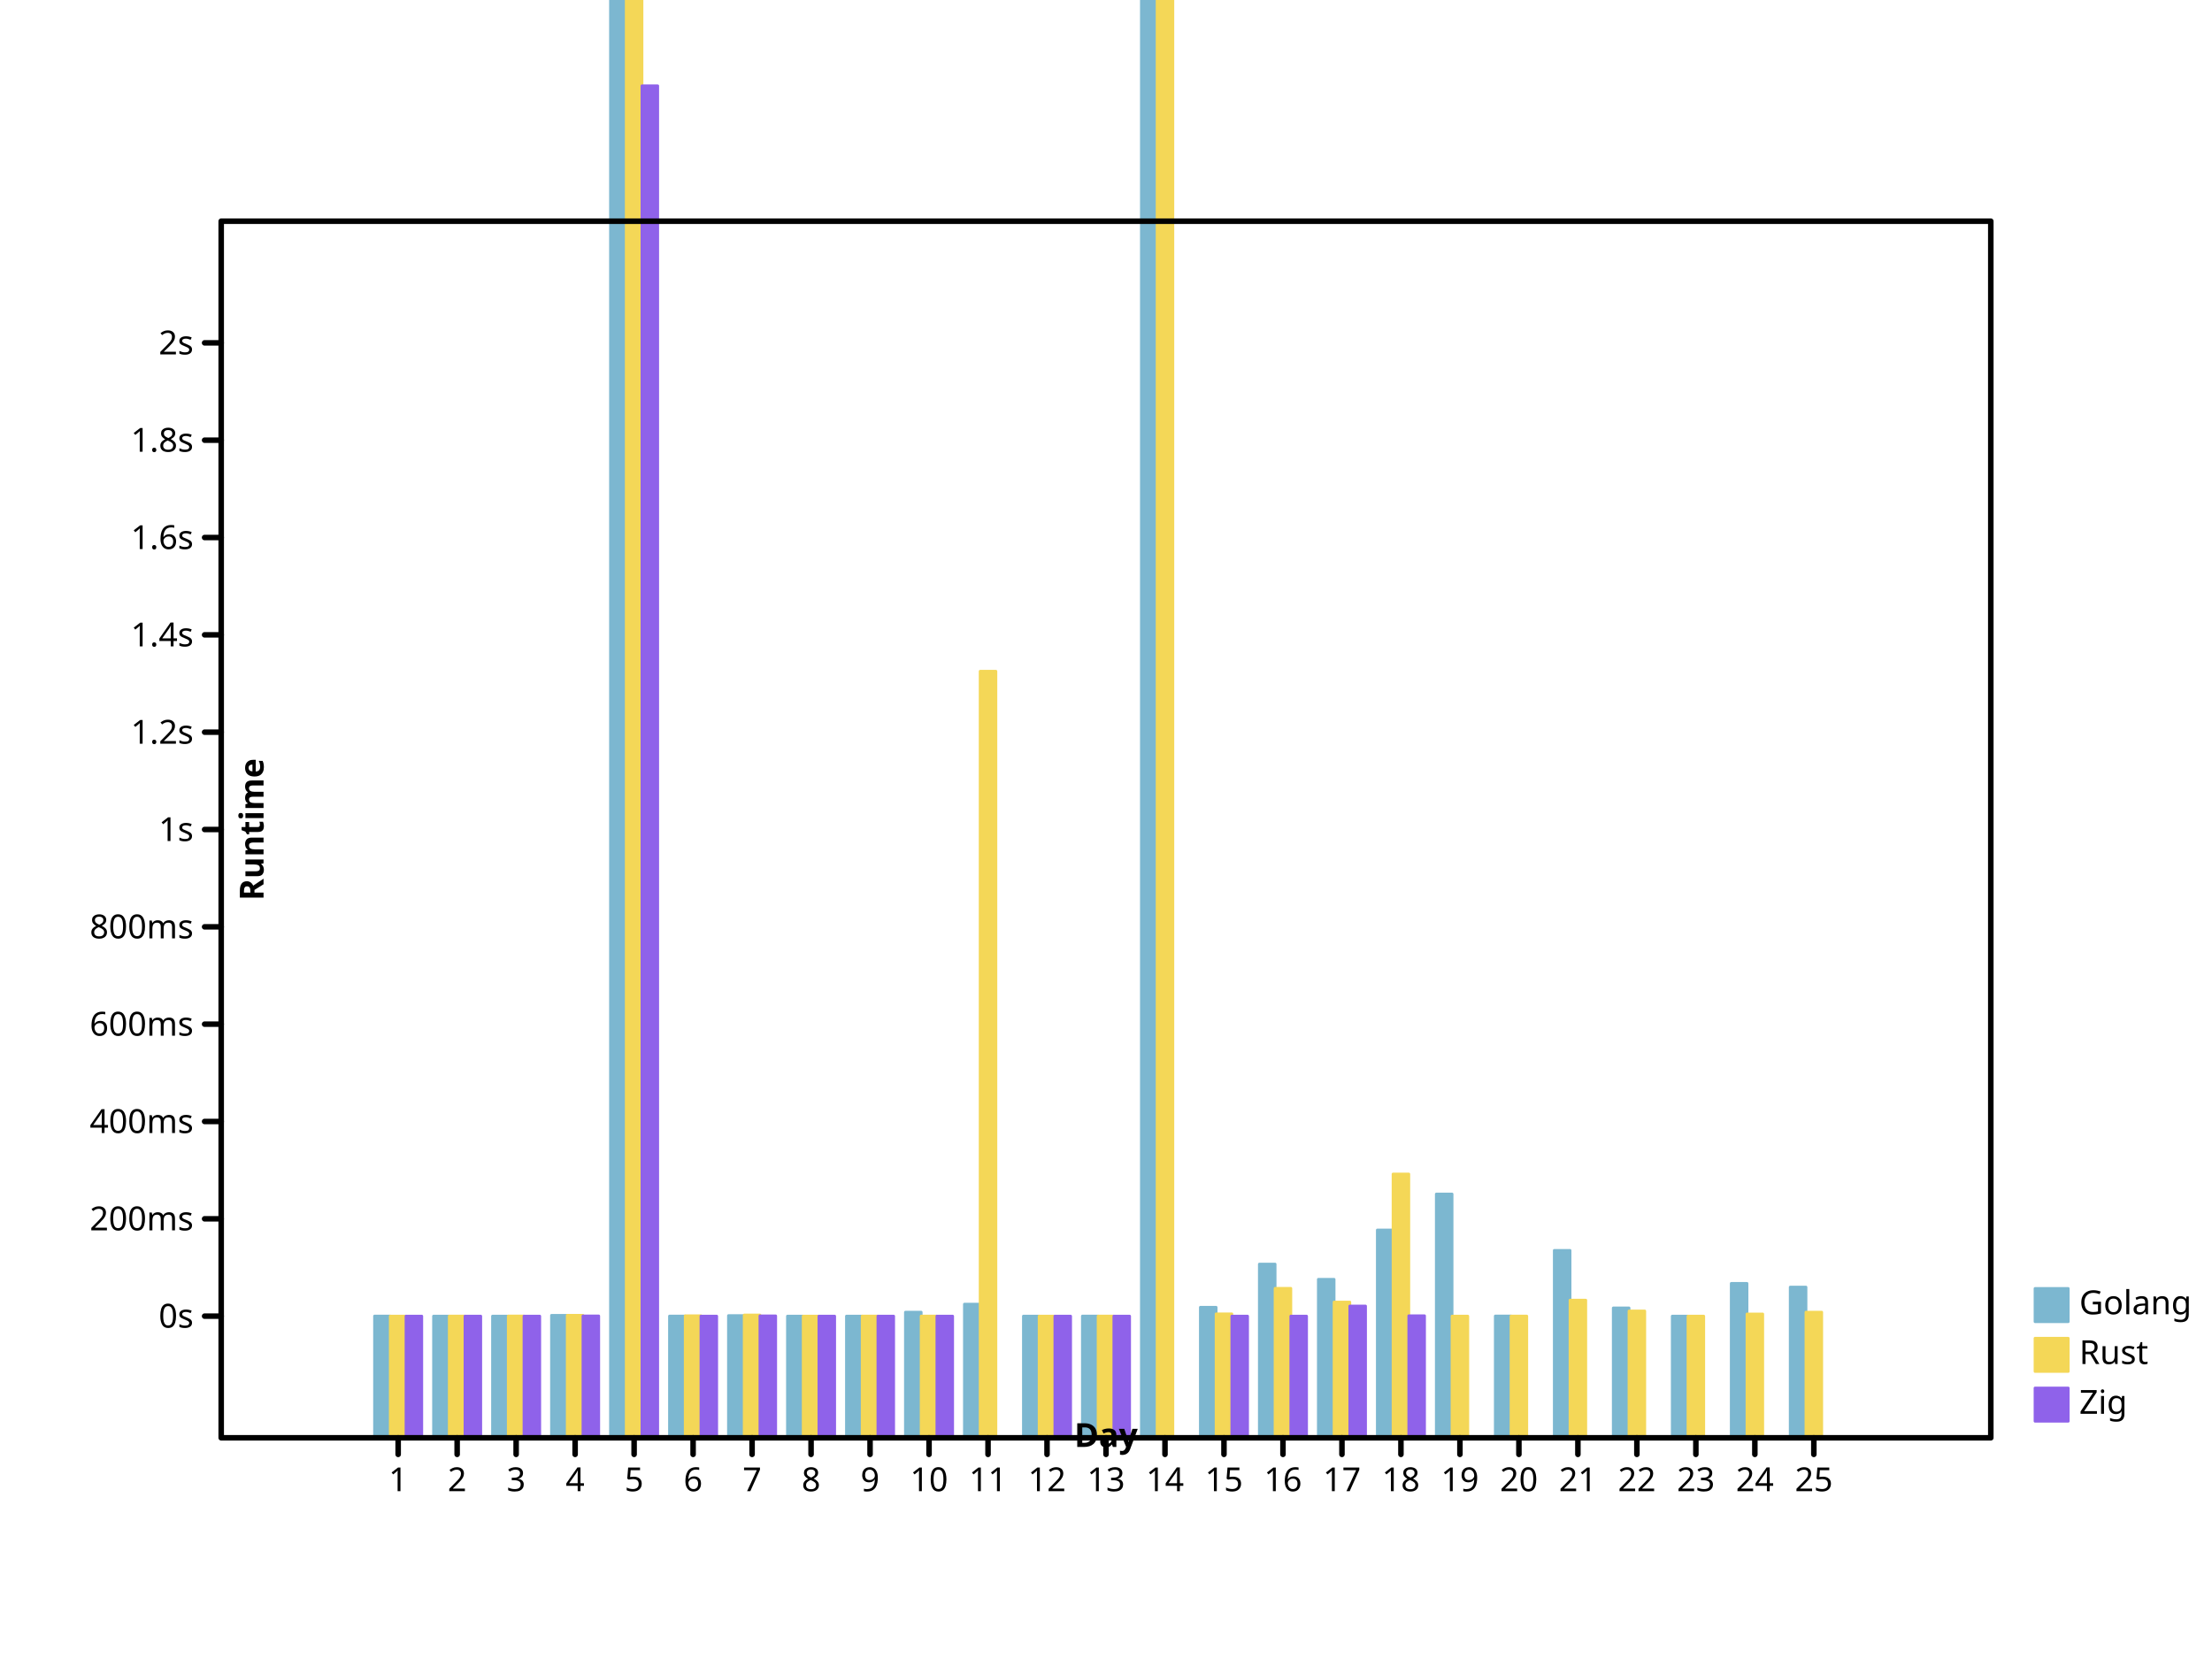
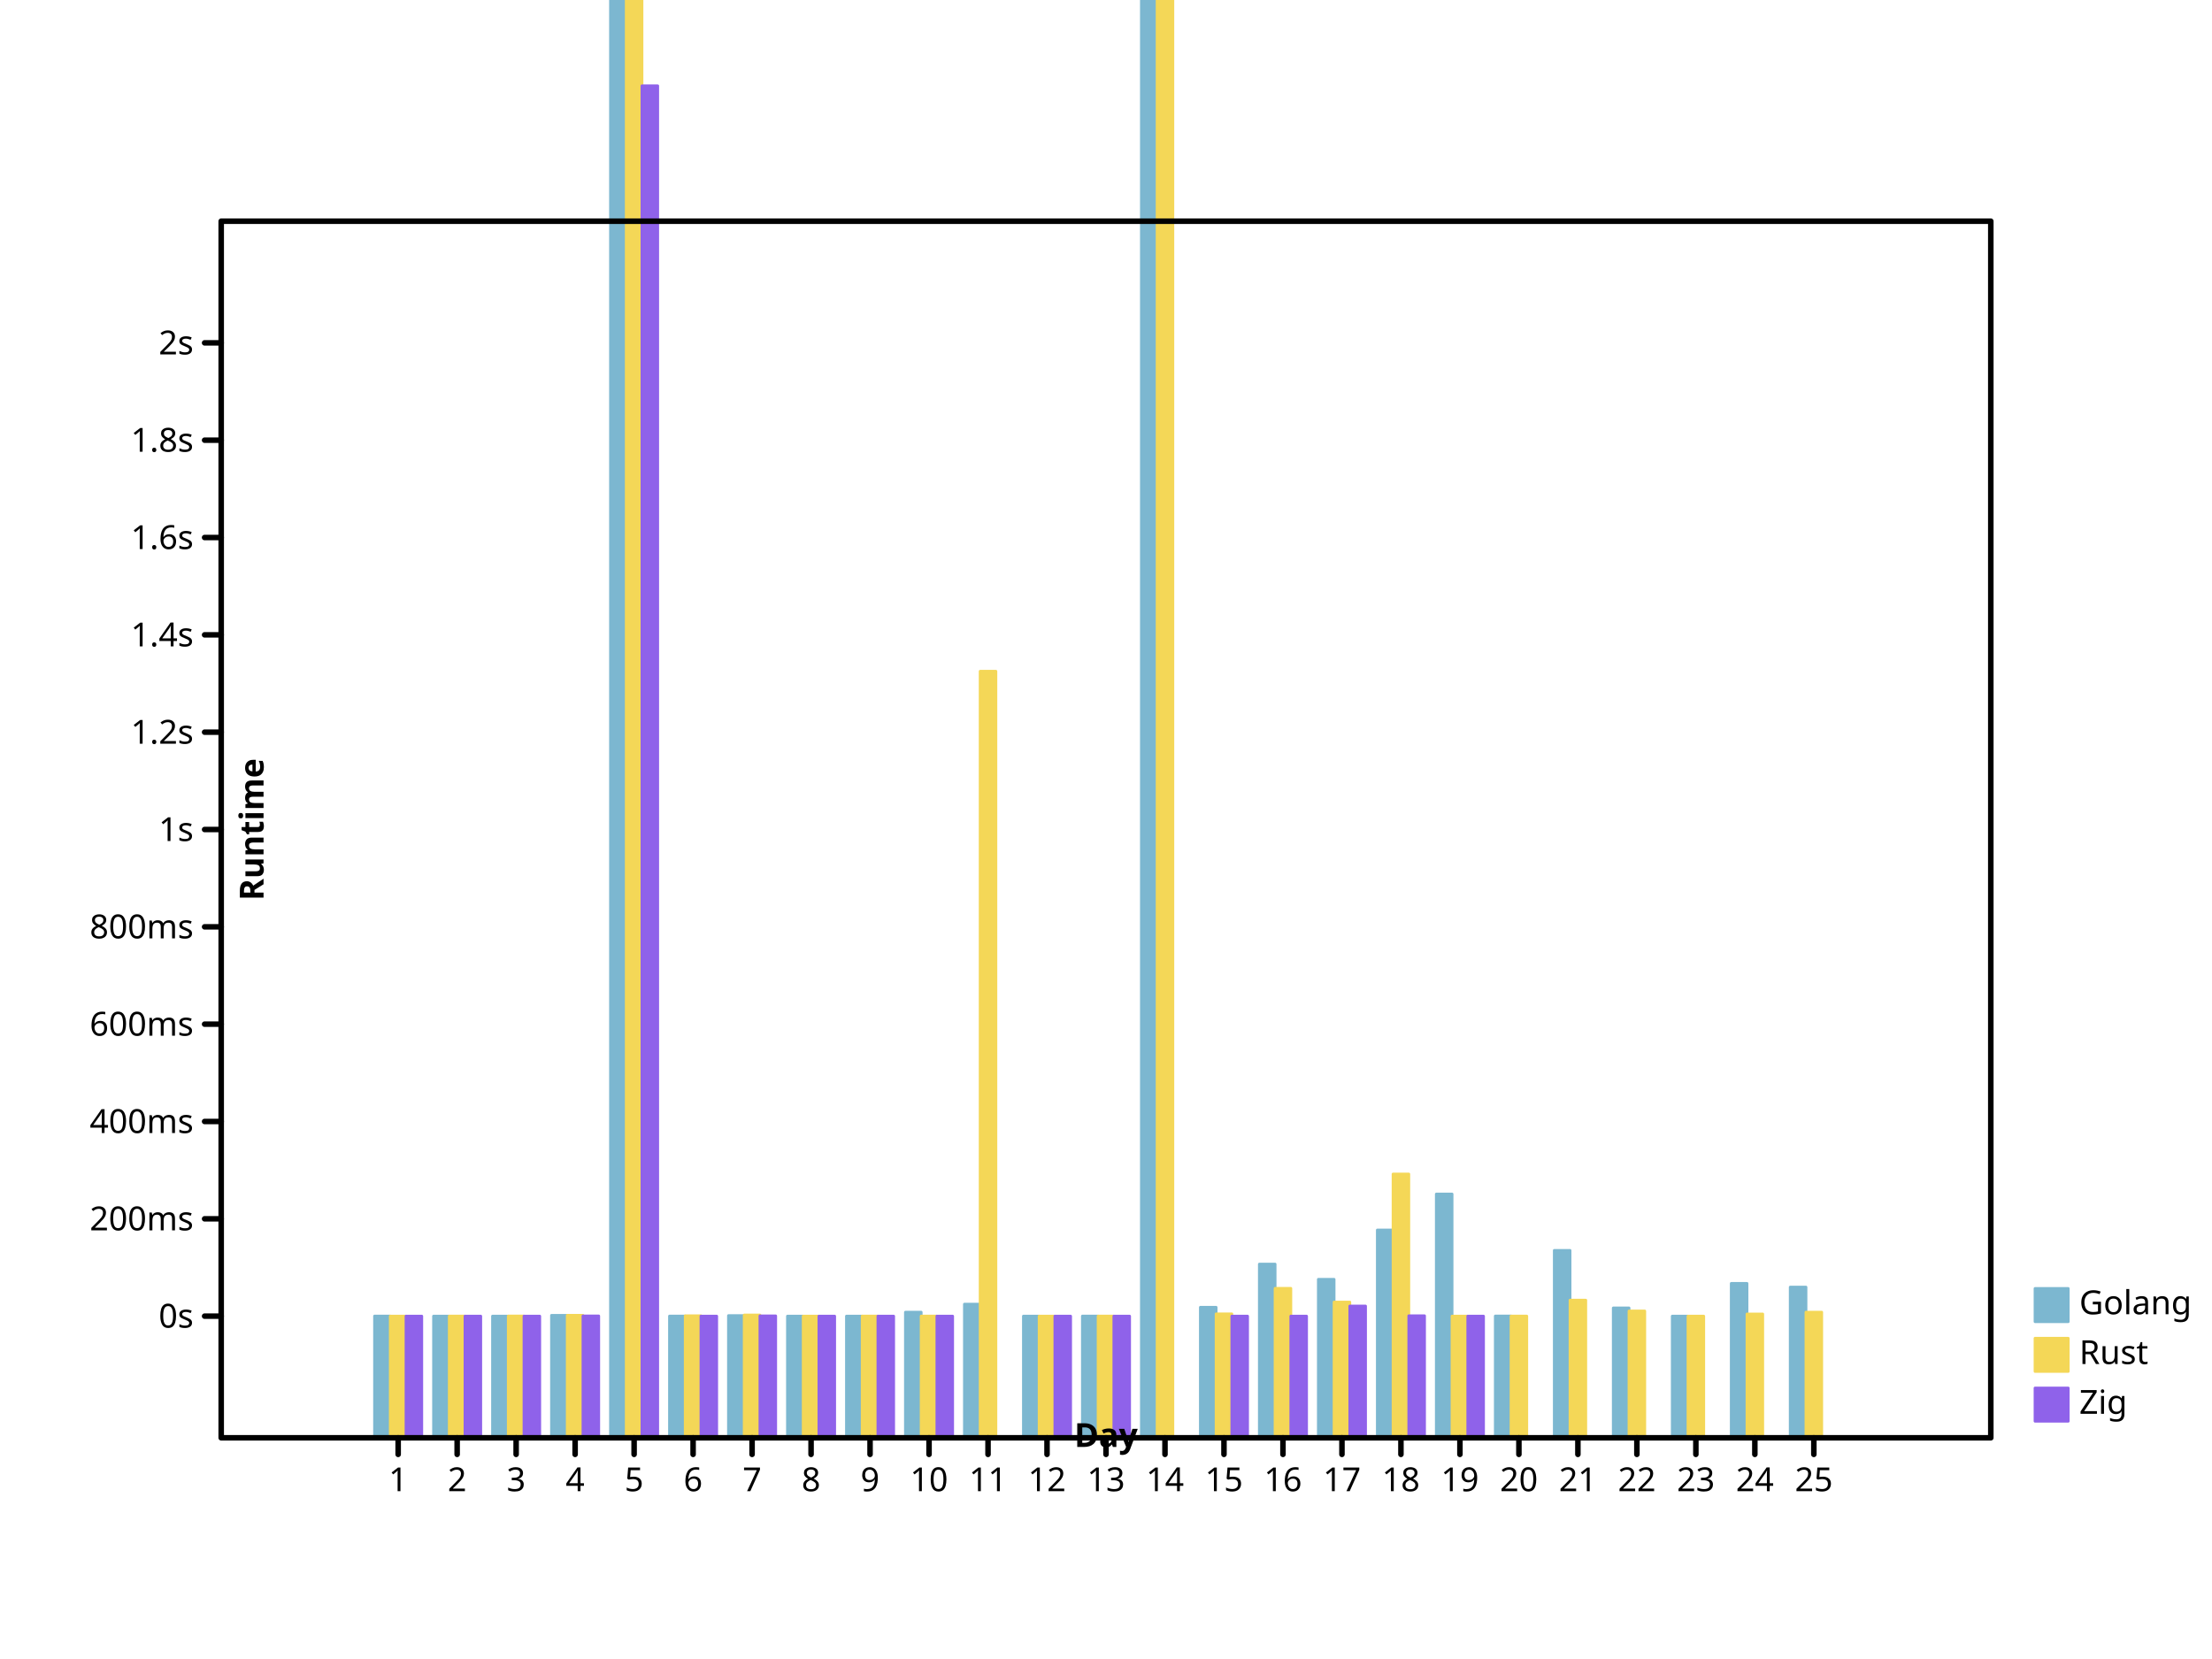
- <svg xmlns="http://www.w3.org/2000/svg" height="600" viewbox="0 0 800 600" preserveAspectRatio="xMidYMid meet" width="800">
+ <svg xmlns="http://www.w3.org/2000/svg" viewbox="0 0 800 600" preserveAspectRatio="xMidYMid meet" width="800" height="600">
  <defs>
    <marker markerUnits="userSpaceOnUse" markerWidth="2%" markerHeight="2%" id="circle" viewBox="0 0 10 10 " refX="5" refY="5">
-       <circle r="3" fill="none" stroke="black" cx="5" cy="5" />
+       <circle stroke="black" cx="5" cy="5" r="3" fill="none" />
    </marker>
    <marker markerWidth="2%" markerHeight="2%" id="filled-circle" viewBox="0 0 10 10 " refX="5" refY="5" markerUnits="userSpaceOnUse">
      <circle cy="5" r="3" fill="black" stroke="none" cx="5" />
    </marker>
    <marker refY="5" markerUnits="userSpaceOnUse" markerWidth="2%" markerHeight="2%" id="square" viewBox="0 0 10 10 " refX="5">
-       <rect stroke="black" x="2" y="2" width="6" height="6" fill="none" />
+       <rect height="6" fill="none" stroke="black" x="2" y="2" width="6" />
    </marker>
-     <marker viewBox="0 0 10 10 " refX="5" refY="5" markerUnits="userSpaceOnUse" markerWidth="2%" markerHeight="2%" id="filled-square">
-       <rect x="2" y="2" width="6" height="6" fill="black" stroke="none" />
+     <marker refY="5" markerUnits="userSpaceOnUse" markerWidth="2%" markerHeight="2%" id="filled-square" viewBox="0 0 10 10 " refX="5">
+       <rect fill="black" stroke="none" x="2" y="2" width="6" height="6" />
    </marker>
  </defs>
-   <g stroke-width="1px" stroke-linecap="round" stroke-linejoin="round" transform="translate(80 520 )scale(1 -1 )" fill="hsl(198, 47%, 65%)" stroke="hsl(198, 47%, 65%)">
-     <rect width="5.688889e+00" height="4.402957e+01" vector-effect="non-scaling-stroke" x="5.546667e+01" y="0" />
-     <rect y="0" width="5.688889e+00" height="4.400140e+01" vector-effect="non-scaling-stroke" x="7.680000e+01" />
-     <rect height="4.401096e+01" vector-effect="non-scaling-stroke" x="9.813333e+01" y="0" width="5.688889e+00" />
-     <rect y="0" width="5.688889e+00" height="4.428485e+01" vector-effect="non-scaling-stroke" x="1.194667e+02" />
-     <rect height="7.133341e+02" vector-effect="non-scaling-stroke" x="1.408000e+02" y="0" width="5.688889e+00" />
-     <rect y="0" width="5.688889e+00" height="4.402000e+01" vector-effect="non-scaling-stroke" x="1.621333e+02" />
-     <rect height="4.419334e+01" vector-effect="non-scaling-stroke" x="1.834667e+02" y="0" width="5.688889e+00" />
-     <rect height="4.400065e+01" vector-effect="non-scaling-stroke" x="2.048000e+02" y="0" width="5.688889e+00" />
-     <rect vector-effect="non-scaling-stroke" x="2.261333e+02" y="0" width="5.688889e+00" height="4.400138e+01" />
-     <rect vector-effect="non-scaling-stroke" x="2.474667e+02" y="0" width="5.688889e+00" height="4.542853e+01" />
-     <rect x="2.688000e+02" y="0" width="5.688889e+00" height="4.833755e+01" vector-effect="non-scaling-stroke" />
+   <g transform="translate(80 520 )scale(1 -1 )" fill="hsl(198, 47%, 65%)" stroke="hsl(198, 47%, 65%)" stroke-width="1px" stroke-linecap="round" stroke-linejoin="round">
+     <rect vector-effect="non-scaling-stroke" x="5.546667e+01" y="0" width="5.688889e+00" height="4.402957e+01" />
+     <rect vector-effect="non-scaling-stroke" x="7.680000e+01" y="0" width="5.688889e+00" height="4.400140e+01" />
+     <rect width="5.688889e+00" height="4.401096e+01" vector-effect="non-scaling-stroke" x="9.813333e+01" y="0" />
+     <rect x="1.194667e+02" y="0" width="5.688889e+00" height="4.428485e+01" vector-effect="non-scaling-stroke" />
+     <rect width="5.688889e+00" height="7.133341e+02" vector-effect="non-scaling-stroke" x="1.408000e+02" y="0" />
+     <rect width="5.688889e+00" height="4.402000e+01" vector-effect="non-scaling-stroke" x="1.621333e+02" y="0" />
+     <rect width="5.688889e+00" height="4.419334e+01" vector-effect="non-scaling-stroke" x="1.834667e+02" y="0" />
+     <rect width="5.688889e+00" height="4.400065e+01" vector-effect="non-scaling-stroke" x="2.048000e+02" y="0" />
+     <rect y="0" width="5.688889e+00" height="4.400138e+01" vector-effect="non-scaling-stroke" x="2.261333e+02" />
+     <rect height="4.542853e+01" vector-effect="non-scaling-stroke" x="2.474667e+02" y="0" width="5.688889e+00" />
+     <rect vector-effect="non-scaling-stroke" x="2.688000e+02" y="0" width="5.688889e+00" height="4.833755e+01" />
    <rect y="0" width="5.688889e+00" height="4.400083e+01" vector-effect="non-scaling-stroke" x="2.901333e+02" />
-     <rect height="4.402367e+01" vector-effect="non-scaling-stroke" x="3.114667e+02" y="0" width="5.688889e+00" />
+     <rect width="5.688889e+00" height="4.402367e+01" vector-effect="non-scaling-stroke" x="3.114667e+02" y="0" />
    <rect y="0" width="5.688889e+00" height="1.657137e+03" vector-effect="non-scaling-stroke" x="3.328000e+02" />
    <rect width="5.688889e+00" height="4.720032e+01" vector-effect="non-scaling-stroke" x="3.541333e+02" y="0" />
-     <rect x="3.754667e+02" y="0" width="5.688889e+00" height="6.281465e+01" vector-effect="non-scaling-stroke" />
-     <rect height="5.731565e+01" vector-effect="non-scaling-stroke" x="3.968000e+02" y="0" width="5.688889e+00" />
-     <rect y="0" width="5.688889e+00" height="7.514564e+01" vector-effect="non-scaling-stroke" x="4.181333e+02" />
-     <rect x="4.394667e+02" y="0" width="5.688889e+00" height="8.816171e+01" vector-effect="non-scaling-stroke" />
-     <rect y="0" width="5.688889e+00" height="4.404857e+01" vector-effect="non-scaling-stroke" x="4.608000e+02" />
+     <rect height="6.281465e+01" vector-effect="non-scaling-stroke" x="3.754667e+02" y="0" width="5.688889e+00" />
+     <rect vector-effect="non-scaling-stroke" x="3.968000e+02" y="0" width="5.688889e+00" height="5.731565e+01" />
+     <rect vector-effect="non-scaling-stroke" x="4.181333e+02" y="0" width="5.688889e+00" height="7.514564e+01" />
+     <rect width="5.688889e+00" height="8.816171e+01" vector-effect="non-scaling-stroke" x="4.394667e+02" y="0" />
+     <rect vector-effect="non-scaling-stroke" x="4.608000e+02" y="0" width="5.688889e+00" height="4.404857e+01" />
    <rect vector-effect="non-scaling-stroke" x="4.821333e+02" y="0" width="5.688889e+00" height="6.777525e+01" />
-     <rect x="5.034667e+02" y="0" width="5.688889e+00" height="4.696701e+01" vector-effect="non-scaling-stroke" />
-     <rect vector-effect="non-scaling-stroke" x="5.248000e+02" y="0" width="5.688889e+00" height="4.400226e+01" />
-     <rect y="0" width="5.688889e+00" height="5.583318e+01" vector-effect="non-scaling-stroke" x="5.461333e+02" />
-     <rect y="0" width="5.688889e+00" height="5.449669e+01" vector-effect="non-scaling-stroke" x="5.674667e+02" />
+     <rect width="5.688889e+00" height="4.696701e+01" vector-effect="non-scaling-stroke" x="5.034667e+02" y="0" />
+     <rect height="4.400226e+01" vector-effect="non-scaling-stroke" x="5.248000e+02" y="0" width="5.688889e+00" />
+     <rect width="5.688889e+00" height="5.583318e+01" vector-effect="non-scaling-stroke" x="5.461333e+02" y="0" />
+     <rect x="5.674667e+02" y="0" width="5.688889e+00" height="5.449669e+01" vector-effect="non-scaling-stroke" />
  </g>
-   <g transform="translate(80 520 )scale(1 -1 )" fill="hsl(49, 88%, 65%)" stroke="hsl(49, 88%, 65%)" stroke-width="1px" stroke-linecap="round" stroke-linejoin="round">
-     <rect x="6.115556e+01" y="0" width="5.688889e+00" height="4.400707e+01" vector-effect="non-scaling-stroke" />
-     <rect vector-effect="non-scaling-stroke" x="8.248889e+01" y="0" width="5.688889e+00" height="4.401265e+01" />
-     <rect y="0" width="5.688889e+00" height="4.403497e+01" vector-effect="non-scaling-stroke" x="1.038222e+02" />
-     <rect height="4.429498e+01" vector-effect="non-scaling-stroke" x="1.251556e+02" y="0" width="5.688889e+00" />
-     <rect y="0" width="5.688889e+00" height="1.168683e+03" vector-effect="non-scaling-stroke" x="1.464889e+02" />
-     <rect height="4.413021e+01" vector-effect="non-scaling-stroke" x="1.678222e+02" y="0" width="5.688889e+00" />
-     <rect y="0" width="5.688889e+00" height="4.439883e+01" vector-effect="non-scaling-stroke" x="1.891556e+02" />
-     <rect x="2.104889e+02" y="0" width="5.688889e+00" height="4.400174e+01" vector-effect="non-scaling-stroke" />
-     <rect width="5.688889e+00" height="4.402506e+01" vector-effect="non-scaling-stroke" x="2.318222e+02" y="0" />
-     <rect width="5.688889e+00" height="4.402301e+01" vector-effect="non-scaling-stroke" x="2.531556e+02" y="0" />
-     <rect height="2.772293e+02" vector-effect="non-scaling-stroke" x="2.744889e+02" y="0" width="5.688889e+00" />
-     <rect height="4.400036e+01" vector-effect="non-scaling-stroke" x="2.958222e+02" y="0" width="5.688889e+00" />
-     <rect height="4.401793e+01" vector-effect="non-scaling-stroke" x="3.171556e+02" y="0" width="5.688889e+00" />
-     <rect vector-effect="non-scaling-stroke" x="3.384889e+02" y="0" width="5.688889e+00" height="1.050237e+03" />
+   <g stroke-width="1px" stroke-linecap="round" stroke-linejoin="round" transform="translate(80 520 )scale(1 -1 )" fill="hsl(49, 88%, 65%)" stroke="hsl(49, 88%, 65%)">
+     <rect height="4.400707e+01" vector-effect="non-scaling-stroke" x="6.115556e+01" y="0" width="5.688889e+00" />
+     <rect width="5.688889e+00" height="4.401265e+01" vector-effect="non-scaling-stroke" x="8.248889e+01" y="0" />
+     <rect width="5.688889e+00" height="4.403497e+01" vector-effect="non-scaling-stroke" x="1.038222e+02" y="0" />
+     <rect vector-effect="non-scaling-stroke" x="1.251556e+02" y="0" width="5.688889e+00" height="4.429498e+01" />
+     <rect height="1.168683e+03" vector-effect="non-scaling-stroke" x="1.464889e+02" y="0" width="5.688889e+00" />
+     <rect x="1.678222e+02" y="0" width="5.688889e+00" height="4.413021e+01" vector-effect="non-scaling-stroke" />
+     <rect height="4.439883e+01" vector-effect="non-scaling-stroke" x="1.891556e+02" y="0" width="5.688889e+00" />
+     <rect height="4.400174e+01" vector-effect="non-scaling-stroke" x="2.104889e+02" y="0" width="5.688889e+00" />
+     <rect y="0" width="5.688889e+00" height="4.402506e+01" vector-effect="non-scaling-stroke" x="2.318222e+02" />
+     <rect height="4.402301e+01" vector-effect="non-scaling-stroke" x="2.531556e+02" y="0" width="5.688889e+00" />
+     <rect vector-effect="non-scaling-stroke" x="2.744889e+02" y="0" width="5.688889e+00" height="2.772293e+02" />
+     <rect x="2.958222e+02" y="0" width="5.688889e+00" height="4.400036e+01" vector-effect="non-scaling-stroke" />
+     <rect y="0" width="5.688889e+00" height="4.401793e+01" vector-effect="non-scaling-stroke" x="3.171556e+02" />
+     <rect height="1.050237e+03" vector-effect="non-scaling-stroke" x="3.384889e+02" y="0" width="5.688889e+00" />
    <rect vector-effect="non-scaling-stroke" x="3.598222e+02" y="0" width="5.688889e+00" height="4.481310e+01" />
    <rect height="5.404956e+01" vector-effect="non-scaling-stroke" x="3.811556e+02" y="0" width="5.688889e+00" />
-     <rect vector-effect="non-scaling-stroke" x="4.024889e+02" y="0" width="5.688889e+00" height="4.907837e+01" />
-     <rect vector-effect="non-scaling-stroke" x="4.238222e+02" y="0" width="5.688889e+00" height="9.539654e+01" />
-     <rect x="4.451556e+02" y="0" width="5.688889e+00" height="4.400001e+01" vector-effect="non-scaling-stroke" />
-     <rect x="4.664889e+02" y="0" width="5.688889e+00" height="4.401479e+01" vector-effect="non-scaling-stroke" />
+     <rect width="5.688889e+00" height="4.907837e+01" vector-effect="non-scaling-stroke" x="4.024889e+02" y="0" />
+     <rect y="0" width="5.688889e+00" height="9.539654e+01" vector-effect="non-scaling-stroke" x="4.238222e+02" />
+     <rect vector-effect="non-scaling-stroke" x="4.451556e+02" y="0" width="5.688889e+00" height="4.400001e+01" />
+     <rect vector-effect="non-scaling-stroke" x="4.664889e+02" y="0" width="5.688889e+00" height="4.401479e+01" />
    <rect x="4.878222e+02" y="0" width="5.688889e+00" height="4.977735e+01" vector-effect="non-scaling-stroke" />
    <rect y="0" width="5.688889e+00" height="4.586154e+01" vector-effect="non-scaling-stroke" x="5.091556e+02" />
-     <rect x="5.304889e+02" y="0" width="5.688889e+00" height="4.400077e+01" vector-effect="non-scaling-stroke" />
-     <rect vector-effect="non-scaling-stroke" x="5.518222e+02" y="0" width="5.688889e+00" height="4.476924e+01" />
-     <rect height="4.544087e+01" vector-effect="non-scaling-stroke" x="5.731556e+02" y="0" width="5.688889e+00" />
+     <rect height="4.400077e+01" vector-effect="non-scaling-stroke" x="5.304889e+02" y="0" width="5.688889e+00" />
+     <rect width="5.688889e+00" height="4.476924e+01" vector-effect="non-scaling-stroke" x="5.518222e+02" y="0" />
+     <rect vector-effect="non-scaling-stroke" x="5.731556e+02" y="0" width="5.688889e+00" height="4.544087e+01" />
  </g>
  <g stroke-width="1px" stroke-linecap="round" stroke-linejoin="round" transform="translate(80 520 )scale(1 -1 )" fill="hsl(260, 76%, 65%)" stroke="hsl(260, 76%, 65%)">
-     <rect x="6.684444e+01" y="0" width="5.688889e+00" height="4.400408e+01" vector-effect="non-scaling-stroke" />
-     <rect vector-effect="non-scaling-stroke" x="8.817778e+01" y="0" width="5.688889e+00" height="4.400168e+01" />
-     <rect width="5.688889e+00" height="4.400320e+01" vector-effect="non-scaling-stroke" x="1.095111e+02" y="0" />
-     <rect y="0" width="5.688889e+00" height="4.407313e+01" vector-effect="non-scaling-stroke" x="1.308444e+02" />
+     <rect height="4.400408e+01" vector-effect="non-scaling-stroke" x="6.684444e+01" y="0" width="5.688889e+00" />
+     <rect x="8.817778e+01" y="0" width="5.688889e+00" height="4.400168e+01" vector-effect="non-scaling-stroke" />
+     <rect height="4.400320e+01" vector-effect="non-scaling-stroke" x="1.095111e+02" y="0" width="5.688889e+00" />
+     <rect vector-effect="non-scaling-stroke" x="1.308444e+02" y="0" width="5.688889e+00" height="4.407313e+01" />
    <rect vector-effect="non-scaling-stroke" x="1.521778e+02" y="0" width="5.688889e+00" height="4.889644e+02" />
-     <rect x="1.735111e+02" y="0" width="5.688889e+00" height="4.400070e+01" vector-effect="non-scaling-stroke" />
-     <rect width="5.688889e+00" height="4.409534e+01" vector-effect="non-scaling-stroke" x="1.948444e+02" y="0" />
-     <rect width="5.688889e+00" height="4.400058e+01" vector-effect="non-scaling-stroke" x="2.161778e+02" y="0" />
-     <rect vector-effect="non-scaling-stroke" x="2.375111e+02" y="0" width="5.688889e+00" height="4.400107e+01" />
-     <rect vector-effect="non-scaling-stroke" x="2.588444e+02" y="0" width="5.688889e+00" height="4.400138e+01" />
+     <rect width="5.688889e+00" height="4.400070e+01" vector-effect="non-scaling-stroke" x="1.735111e+02" y="0" />
+     <rect y="0" width="5.688889e+00" height="4.409534e+01" vector-effect="non-scaling-stroke" x="1.948444e+02" />
+     <rect vector-effect="non-scaling-stroke" x="2.161778e+02" y="0" width="5.688889e+00" height="4.400058e+01" />
+     <rect height="4.400107e+01" vector-effect="non-scaling-stroke" x="2.375111e+02" y="0" width="5.688889e+00" />
+     <rect width="5.688889e+00" height="4.400138e+01" vector-effect="non-scaling-stroke" x="2.588444e+02" y="0" />
    <rect height="4.400001e+01" vector-effect="non-scaling-stroke" x="3.015111e+02" y="0" width="5.688889e+00" />
-     <rect vector-effect="non-scaling-stroke" x="3.228444e+02" y="0" width="5.688889e+00" height="4.400161e+01" />
-     <rect x="3.655111e+02" y="0" width="5.688889e+00" height="4.400004e+01" vector-effect="non-scaling-stroke" />
+     <rect width="5.688889e+00" height="4.400161e+01" vector-effect="non-scaling-stroke" x="3.228444e+02" y="0" />
+     <rect width="5.688889e+00" height="4.400004e+01" vector-effect="non-scaling-stroke" x="3.655111e+02" y="0" />
    <rect width="5.688889e+00" height="4.400002e+01" vector-effect="non-scaling-stroke" x="3.868444e+02" y="0" />
-     <rect y="0" width="5.688889e+00" height="4.764725e+01" vector-effect="non-scaling-stroke" x="4.081778e+02" />
-     <rect y="0" width="5.688889e+00" height="4.412881e+01" vector-effect="non-scaling-stroke" x="4.295111e+02" />
+     <rect vector-effect="non-scaling-stroke" x="4.081778e+02" y="0" width="5.688889e+00" height="4.764725e+01" />
+     <rect height="4.412881e+01" vector-effect="non-scaling-stroke" x="4.295111e+02" y="0" width="5.688889e+00" />
+     <rect y="0" width="5.688889e+00" height="4.400000e+01" vector-effect="non-scaling-stroke" x="4.508444e+02" />
  </g>
-   <g text-anchor="start" stroke-width="1px" stroke-linecap="round" stroke-linejoin="round" fill="hsl(198, 47%, 65%)" font-family="sans-serif" font-size="12px" dominant-baseline="hanging" stroke="hsl(198, 47%, 65%)" font-style="normal" font-weight="normal">
-     <rect height="12" vector-effect="non-scaling-stroke" x="736" y="466" width="12" />
-     <g stroke="black" fill="black">
-       <text x="752" y="466" dominant-baseline="hanging" stroke="none" vector-effect="non-scaling-stroke">Golang</text>
+   <g fill="hsl(198, 47%, 65%)" stroke-linecap="round" stroke-linejoin="round" stroke-width="1px" font-style="normal" stroke="hsl(198, 47%, 65%)" font-family="sans-serif" font-weight="normal" font-size="12px" text-anchor="start" dominant-baseline="hanging">
+     <rect x="736" y="466" width="12" height="12" vector-effect="non-scaling-stroke" />
+     <g fill="black" stroke="black">
+       <text vector-effect="non-scaling-stroke" x="752" y="466" dominant-baseline="hanging" stroke="none">Golang</text>
    </g>
-     <g font-style="normal" fill="hsl(49, 88%, 65%)" stroke="hsl(49, 88%, 65%)" stroke-linecap="round" stroke-linejoin="round" font-weight="normal" dominant-baseline="hanging" stroke-width="1px" font-family="sans-serif" font-size="12px" text-anchor="start">
-       <rect width="12" height="12" vector-effect="non-scaling-stroke" x="736" y="484" />
+     <g text-anchor="start" font-family="sans-serif" stroke-linecap="round" stroke-linejoin="round" stroke-width="1px" font-style="normal" font-weight="normal" fill="hsl(49, 88%, 65%)" stroke="hsl(49, 88%, 65%)" dominant-baseline="hanging" font-size="12px">
+       <rect x="736" y="484" width="12" height="12" vector-effect="non-scaling-stroke" />
      <g fill="black" stroke="black">
-         <text x="752" y="484" dominant-baseline="hanging" stroke="none" vector-effect="non-scaling-stroke">Rust</text>
+         <text dominant-baseline="hanging" stroke="none" vector-effect="non-scaling-stroke" x="752" y="484">Rust</text>
      </g>
-       <g font-style="normal" fill="hsl(260, 76%, 65%)" stroke="hsl(260, 76%, 65%)" stroke-linecap="round" stroke-width="1px" stroke-linejoin="round" text-anchor="start" dominant-baseline="hanging" font-family="sans-serif" font-size="12px" font-weight="normal">
-         <rect width="12" height="12" vector-effect="non-scaling-stroke" x="736" y="502" />
+       <g font-size="12px" font-style="normal" text-anchor="start" dominant-baseline="hanging" font-family="sans-serif" font-weight="normal" stroke-width="1px" fill="hsl(260, 76%, 65%)" stroke="hsl(260, 76%, 65%)" stroke-linecap="round" stroke-linejoin="round">
+         <rect vector-effect="non-scaling-stroke" x="736" y="502" width="12" height="12" />
        <g fill="black" stroke="black">
-           <text stroke="none" vector-effect="non-scaling-stroke" x="752" y="502" dominant-baseline="hanging">Zig</text>
-           <g font-style="normal" font-weight="normal" text-anchor="start" font-size="12px" dominant-baseline="hanging" stroke-width="2px" font-family="sans-serif" fill="none" stroke-linecap="round" stroke-linejoin="round">
+           <text dominant-baseline="hanging" stroke="none" vector-effect="non-scaling-stroke" x="752" y="502">Zig</text>
+           <g font-style="normal" text-anchor="start" font-family="sans-serif" stroke-width="2px" stroke-linecap="round" font-weight="normal" font-size="12px" dominant-baseline="hanging" stroke-linejoin="round" fill="none">
            <rect vector-effect="non-scaling-stroke" x="80" y="80" width="640" height="440" />
          </g>
-           <g stroke="black" font-style="normal" stroke-width="2px" font-size="12px" text-anchor="start" transform="translate(80 520 )scale(1 -1 )" fill="none" stroke-linecap="round" stroke-linejoin="round" font-weight="normal" font-family="sans-serif" dominant-baseline="hanging">
+           <g font-family="sans-serif" stroke-width="2px" font-style="normal" dominant-baseline="hanging" font-weight="normal" fill="none" stroke-linecap="round" font-size="12px" text-anchor="start" transform="translate(80 520 )scale(1 -1 )" stroke="black" stroke-linejoin="round">
            <path vector-effect="non-scaling-stroke" d="M64,0 L64,-6 M8.533333e+01,0 L8.533333e+01,-6 M1.066667e+02,0 L1.066667e+02,-6 M128,0 L128,-6 M1.493333e+02,0 L1.493333e+02,-6 M1.706667e+02,0 L1.706667e+02,-6 M192,0 L192,-6 M2.133333e+02,0 L2.133333e+02,-6 M2.346667e+02,0 L2.346667e+02,-6 M256,0 L256,-6 M2.773333e+02,0 L2.773333e+02,-6 M2.986667e+02,0 L2.986667e+02,-6 M320,0 L320,-6 M3.413333e+02,0 L3.413333e+02,-6 M3.626667e+02,0 L3.626667e+02,-6 M384,0 L384,-6 M4.053333e+02,0 L4.053333e+02,-6 M4.266667e+02,0 L4.266667e+02,-6 M448,0 L448,-6 M4.693333e+02,0 L4.693333e+02,-6 M4.906667e+02,0 L4.906667e+02,-6 M512,0 L512,-6 M5.333333e+02,0 L5.333333e+02,-6 M5.546667e+02,0 L5.546667e+02,-6 M576,0 L576,-6 " />
          </g>
-           <g transform="translate(80 520 )scale(1 1 )" stroke-linejoin="round" font-weight="normal" font-family="sans-serif" font-size="12px" stroke-width="2px" text-anchor="middle" dominant-baseline="hanging" fill="black" stroke="black" stroke-linecap="round" font-style="normal">
+           <g stroke="black" font-family="sans-serif" font-style="normal" dominant-baseline="hanging" stroke-width="2px" font-size="12px" text-anchor="middle" stroke-linecap="round" stroke-linejoin="round" font-weight="normal" transform="translate(80 520 )scale(1 1 )" fill="black">
            <text dominant-baseline="hanging" stroke="none" vector-effect="non-scaling-stroke" x="64" y="10">1</text>
-             <text x="8.533333e+01" y="10" dominant-baseline="hanging" stroke="none" vector-effect="non-scaling-stroke">2</text>
-             <text y="10" dominant-baseline="hanging" stroke="none" vector-effect="non-scaling-stroke" x="1.066667e+02">3</text>
-             <text stroke="none" vector-effect="non-scaling-stroke" x="128" y="10" dominant-baseline="hanging">4</text>
-             <text stroke="none" vector-effect="non-scaling-stroke" x="1.493333e+02" y="10" dominant-baseline="hanging">5</text>
-             <text stroke="none" vector-effect="non-scaling-stroke" x="1.706667e+02" y="10" dominant-baseline="hanging">6</text>
-             <text stroke="none" vector-effect="non-scaling-stroke" x="192" y="10" dominant-baseline="hanging">7</text>
+             <text y="10" dominant-baseline="hanging" stroke="none" vector-effect="non-scaling-stroke" x="8.533333e+01">2</text>
+             <text vector-effect="non-scaling-stroke" x="1.066667e+02" y="10" dominant-baseline="hanging" stroke="none">3</text>
+             <text y="10" dominant-baseline="hanging" stroke="none" vector-effect="non-scaling-stroke" x="128">4</text>
+             <text vector-effect="non-scaling-stroke" x="1.493333e+02" y="10" dominant-baseline="hanging" stroke="none">5</text>
+             <text y="10" dominant-baseline="hanging" stroke="none" vector-effect="non-scaling-stroke" x="1.706667e+02">6</text>
+             <text dominant-baseline="hanging" stroke="none" vector-effect="non-scaling-stroke" x="192" y="10">7</text>
            <text x="2.133333e+02" y="10" dominant-baseline="hanging" stroke="none" vector-effect="non-scaling-stroke">8</text>
-             <text dominant-baseline="hanging" stroke="none" vector-effect="non-scaling-stroke" x="2.346667e+02" y="10">9</text>
-             <text stroke="none" vector-effect="non-scaling-stroke" x="256" y="10" dominant-baseline="hanging">10</text>
-             <text x="2.773333e+02" y="10" dominant-baseline="hanging" stroke="none" vector-effect="non-scaling-stroke">11</text>
+             <text vector-effect="non-scaling-stroke" x="2.346667e+02" y="10" dominant-baseline="hanging" stroke="none">9</text>
+             <text x="256" y="10" dominant-baseline="hanging" stroke="none" vector-effect="non-scaling-stroke">10</text>
+             <text stroke="none" vector-effect="non-scaling-stroke" x="2.773333e+02" y="10" dominant-baseline="hanging">11</text>
            <text stroke="none" vector-effect="non-scaling-stroke" x="2.986667e+02" y="10" dominant-baseline="hanging">12</text>
-             <text x="320" y="10" dominant-baseline="hanging" stroke="none" vector-effect="non-scaling-stroke">13</text>
+             <text dominant-baseline="hanging" stroke="none" vector-effect="non-scaling-stroke" x="320" y="10">13</text>
            <text stroke="none" vector-effect="non-scaling-stroke" x="3.413333e+02" y="10" dominant-baseline="hanging">14</text>
-             <text y="10" dominant-baseline="hanging" stroke="none" vector-effect="non-scaling-stroke" x="3.626667e+02">15</text>
+             <text stroke="none" vector-effect="non-scaling-stroke" x="3.626667e+02" y="10" dominant-baseline="hanging">15</text>
            <text stroke="none" vector-effect="non-scaling-stroke" x="384" y="10" dominant-baseline="hanging">16</text>
-             <text stroke="none" vector-effect="non-scaling-stroke" x="4.053333e+02" y="10" dominant-baseline="hanging">17</text>
-             <text stroke="none" vector-effect="non-scaling-stroke" x="4.266667e+02" y="10" dominant-baseline="hanging">18</text>
-             <text y="10" dominant-baseline="hanging" stroke="none" vector-effect="non-scaling-stroke" x="448">19</text>
-             <text vector-effect="non-scaling-stroke" x="4.693333e+02" y="10" dominant-baseline="hanging" stroke="none">20</text>
-             <text dominant-baseline="hanging" stroke="none" vector-effect="non-scaling-stroke" x="4.906667e+02" y="10">21</text>
+             <text x="4.053333e+02" y="10" dominant-baseline="hanging" stroke="none" vector-effect="non-scaling-stroke">17</text>
+             <text y="10" dominant-baseline="hanging" stroke="none" vector-effect="non-scaling-stroke" x="4.266667e+02">18</text>
+             <text x="448" y="10" dominant-baseline="hanging" stroke="none" vector-effect="non-scaling-stroke">19</text>
+             <text dominant-baseline="hanging" stroke="none" vector-effect="non-scaling-stroke" x="4.693333e+02" y="10">20</text>
+             <text vector-effect="non-scaling-stroke" x="4.906667e+02" y="10" dominant-baseline="hanging" stroke="none">21</text>
            <text stroke="none" vector-effect="non-scaling-stroke" x="512" y="10" dominant-baseline="hanging">22</text>
-             <text dominant-baseline="hanging" stroke="none" vector-effect="non-scaling-stroke" x="5.333333e+02" y="10">23</text>
-             <text stroke="none" vector-effect="non-scaling-stroke" x="5.546667e+02" y="10" dominant-baseline="hanging">24</text>
-             <text stroke="none" vector-effect="non-scaling-stroke" x="576" y="10" dominant-baseline="hanging">25</text>
+             <text y="10" dominant-baseline="hanging" stroke="none" vector-effect="non-scaling-stroke" x="5.333333e+02">23</text>
+             <text y="10" dominant-baseline="hanging" stroke="none" vector-effect="non-scaling-stroke" x="5.546667e+02">24</text>
+             <text dominant-baseline="hanging" stroke="none" vector-effect="non-scaling-stroke" x="576" y="10">25</text>
          </g>
-           <g dominant-baseline="baseline" transform="translate(80 520 )scale(1 1 )rotate(0 0 0 )" stroke-width="2px" font-family="sans-serif" font-size="12px" text-anchor="middle" font-style="normal" font-weight="bold" fill="black" stroke="black" stroke-linecap="round" stroke-linejoin="round">
-             <text x="320" y="-6" dominant-baseline="baseline" stroke="none" vector-effect="non-scaling-stroke">Day</text>
+           <g font-style="normal" text-anchor="middle" dominant-baseline="baseline" stroke-linejoin="round" fill="black" stroke="black" stroke-width="2px" font-size="12px" stroke-linecap="round" font-family="sans-serif" font-weight="bold" transform="translate(80 520 )scale(1 1 )rotate(0 0 0 )">
+             <text y="-6" dominant-baseline="baseline" stroke="none" vector-effect="non-scaling-stroke" x="320">Day</text>
          </g>
-           <g fill="black" stroke-linecap="round" font-family="sans-serif" font-size="12px" dominant-baseline="baseline" stroke="black" stroke-linejoin="round" font-style="normal" font-weight="bold" stroke-width="2px" text-anchor="middle" transform="translate(80 520 )scale(1 -1 )">
-             <path vector-effect="non-scaling-stroke" d="M0,44 L-6,44 M0,7.920000e+01 L-6,7.920000e+01 M0,1.144000e+02 L-6,1.144000e+02 M0,1.496000e+02 L-6,1.496000e+02 M0,1.848000e+02 L-6,1.848000e+02 M0,220 L-6,220 M0,2.552000e+02 L-6,2.552000e+02 M0,2.904000e+02 L-6,2.904000e+02 M0,3.256000e+02 L-6,3.256000e+02 M0,3.608000e+02 L-6,3.608000e+02 M0,396 L-6,396 " />
+           <g stroke-linecap="round" stroke-width="2px" font-size="12px" font-style="normal" stroke="black" transform="translate(80 520 )scale(1 -1 )" fill="black" stroke-linejoin="round" dominant-baseline="baseline" text-anchor="middle" font-family="sans-serif" font-weight="bold">
+             <path d="M0,44 L-6,44 M0,7.920000e+01 L-6,7.920000e+01 M0,1.144000e+02 L-6,1.144000e+02 M0,1.496000e+02 L-6,1.496000e+02 M0,1.848000e+02 L-6,1.848000e+02 M0,220 L-6,220 M0,2.552000e+02 L-6,2.552000e+02 M0,2.904000e+02 L-6,2.904000e+02 M0,3.256000e+02 L-6,3.256000e+02 M0,3.608000e+02 L-6,3.608000e+02 M0,396 L-6,396 " vector-effect="non-scaling-stroke" />
          </g>
-           <g font-style="normal" stroke-width="2px" font-family="sans-serif" text-anchor="end" transform="translate(80 520 )scale(1 1 )" fill="black" stroke-linecap="round" font-weight="normal" font-size="12px" dominant-baseline="middle" stroke="black" stroke-linejoin="round">
+           <g transform="translate(80 520 )scale(1 1 )" stroke-width="2px" font-size="12px" dominant-baseline="middle" stroke-linecap="round" font-weight="normal" stroke-linejoin="round" font-family="sans-serif" font-style="normal" text-anchor="end" fill="black" stroke="black">
            <text dominant-baseline="middle" stroke="none" vector-effect="non-scaling-stroke" x="-10" y="-44">0s</text>
-             <text y="-7.920000e+01" dominant-baseline="middle" stroke="none" vector-effect="non-scaling-stroke" x="-10">200ms</text>
-             <text y="-1.144000e+02" dominant-baseline="middle" stroke="none" vector-effect="non-scaling-stroke" x="-10">400ms</text>
-             <text dominant-baseline="middle" stroke="none" vector-effect="non-scaling-stroke" x="-10" y="-1.496000e+02">600ms</text>
-             <text dominant-baseline="middle" stroke="none" vector-effect="non-scaling-stroke" x="-10" y="-1.848000e+02">800ms</text>
-             <text x="-10" y="-220" dominant-baseline="middle" stroke="none" vector-effect="non-scaling-stroke">1s</text>
+             <text dominant-baseline="middle" stroke="none" vector-effect="non-scaling-stroke" x="-10" y="-7.920000e+01">200ms</text>
+             <text vector-effect="non-scaling-stroke" x="-10" y="-1.144000e+02" dominant-baseline="middle" stroke="none">400ms</text>
+             <text y="-1.496000e+02" dominant-baseline="middle" stroke="none" vector-effect="non-scaling-stroke" x="-10">600ms</text>
+             <text x="-10" y="-1.848000e+02" dominant-baseline="middle" stroke="none" vector-effect="non-scaling-stroke">800ms</text>
+             <text vector-effect="non-scaling-stroke" x="-10" y="-220" dominant-baseline="middle" stroke="none">1s</text>
            <text x="-10" y="-2.552000e+02" dominant-baseline="middle" stroke="none" vector-effect="non-scaling-stroke">1.2s</text>
-             <text x="-10" y="-2.904000e+02" dominant-baseline="middle" stroke="none" vector-effect="non-scaling-stroke">1.4s</text>
-             <text y="-3.256000e+02" dominant-baseline="middle" stroke="none" vector-effect="non-scaling-stroke" x="-10">1.6s</text>
-             <text x="-10" y="-3.608000e+02" dominant-baseline="middle" stroke="none" vector-effect="non-scaling-stroke">1.8s</text>
-             <text dominant-baseline="middle" stroke="none" vector-effect="non-scaling-stroke" x="-10" y="-396">2s</text>
+             <text stroke="none" vector-effect="non-scaling-stroke" x="-10" y="-2.904000e+02" dominant-baseline="middle">1.4s</text>
+             <text stroke="none" vector-effect="non-scaling-stroke" x="-10" y="-3.256000e+02" dominant-baseline="middle">1.6s</text>
+             <text stroke="none" vector-effect="non-scaling-stroke" x="-10" y="-3.608000e+02" dominant-baseline="middle">1.8s</text>
+             <text y="-396" dominant-baseline="middle" stroke="none" vector-effect="non-scaling-stroke" x="-10">2s</text>
          </g>
-           <g dominant-baseline="hanging" transform="translate(80 520 )scale(1 1 )rotate(-90 0 0 )" font-size="12px" fill="black" text-anchor="middle" stroke-width="2px" font-family="sans-serif" stroke-linejoin="round" font-style="normal" font-weight="bold" stroke="black" stroke-linecap="round">
-             <text dominant-baseline="hanging" stroke="none" vector-effect="non-scaling-stroke" x="220" y="6">Runtime</text>
+           <g stroke-linecap="round" font-weight="bold" transform="translate(80 520 )scale(1 1 )rotate(-90 0 0 )" text-anchor="middle" font-style="normal" dominant-baseline="hanging" stroke-width="2px" font-size="12px" stroke-linejoin="round" font-family="sans-serif" fill="black" stroke="black">
+             <text y="6" dominant-baseline="hanging" stroke="none" vector-effect="non-scaling-stroke" x="220">Runtime</text>
          </g>
        </g>
      </g>
    </g>
  </g>
</svg>
